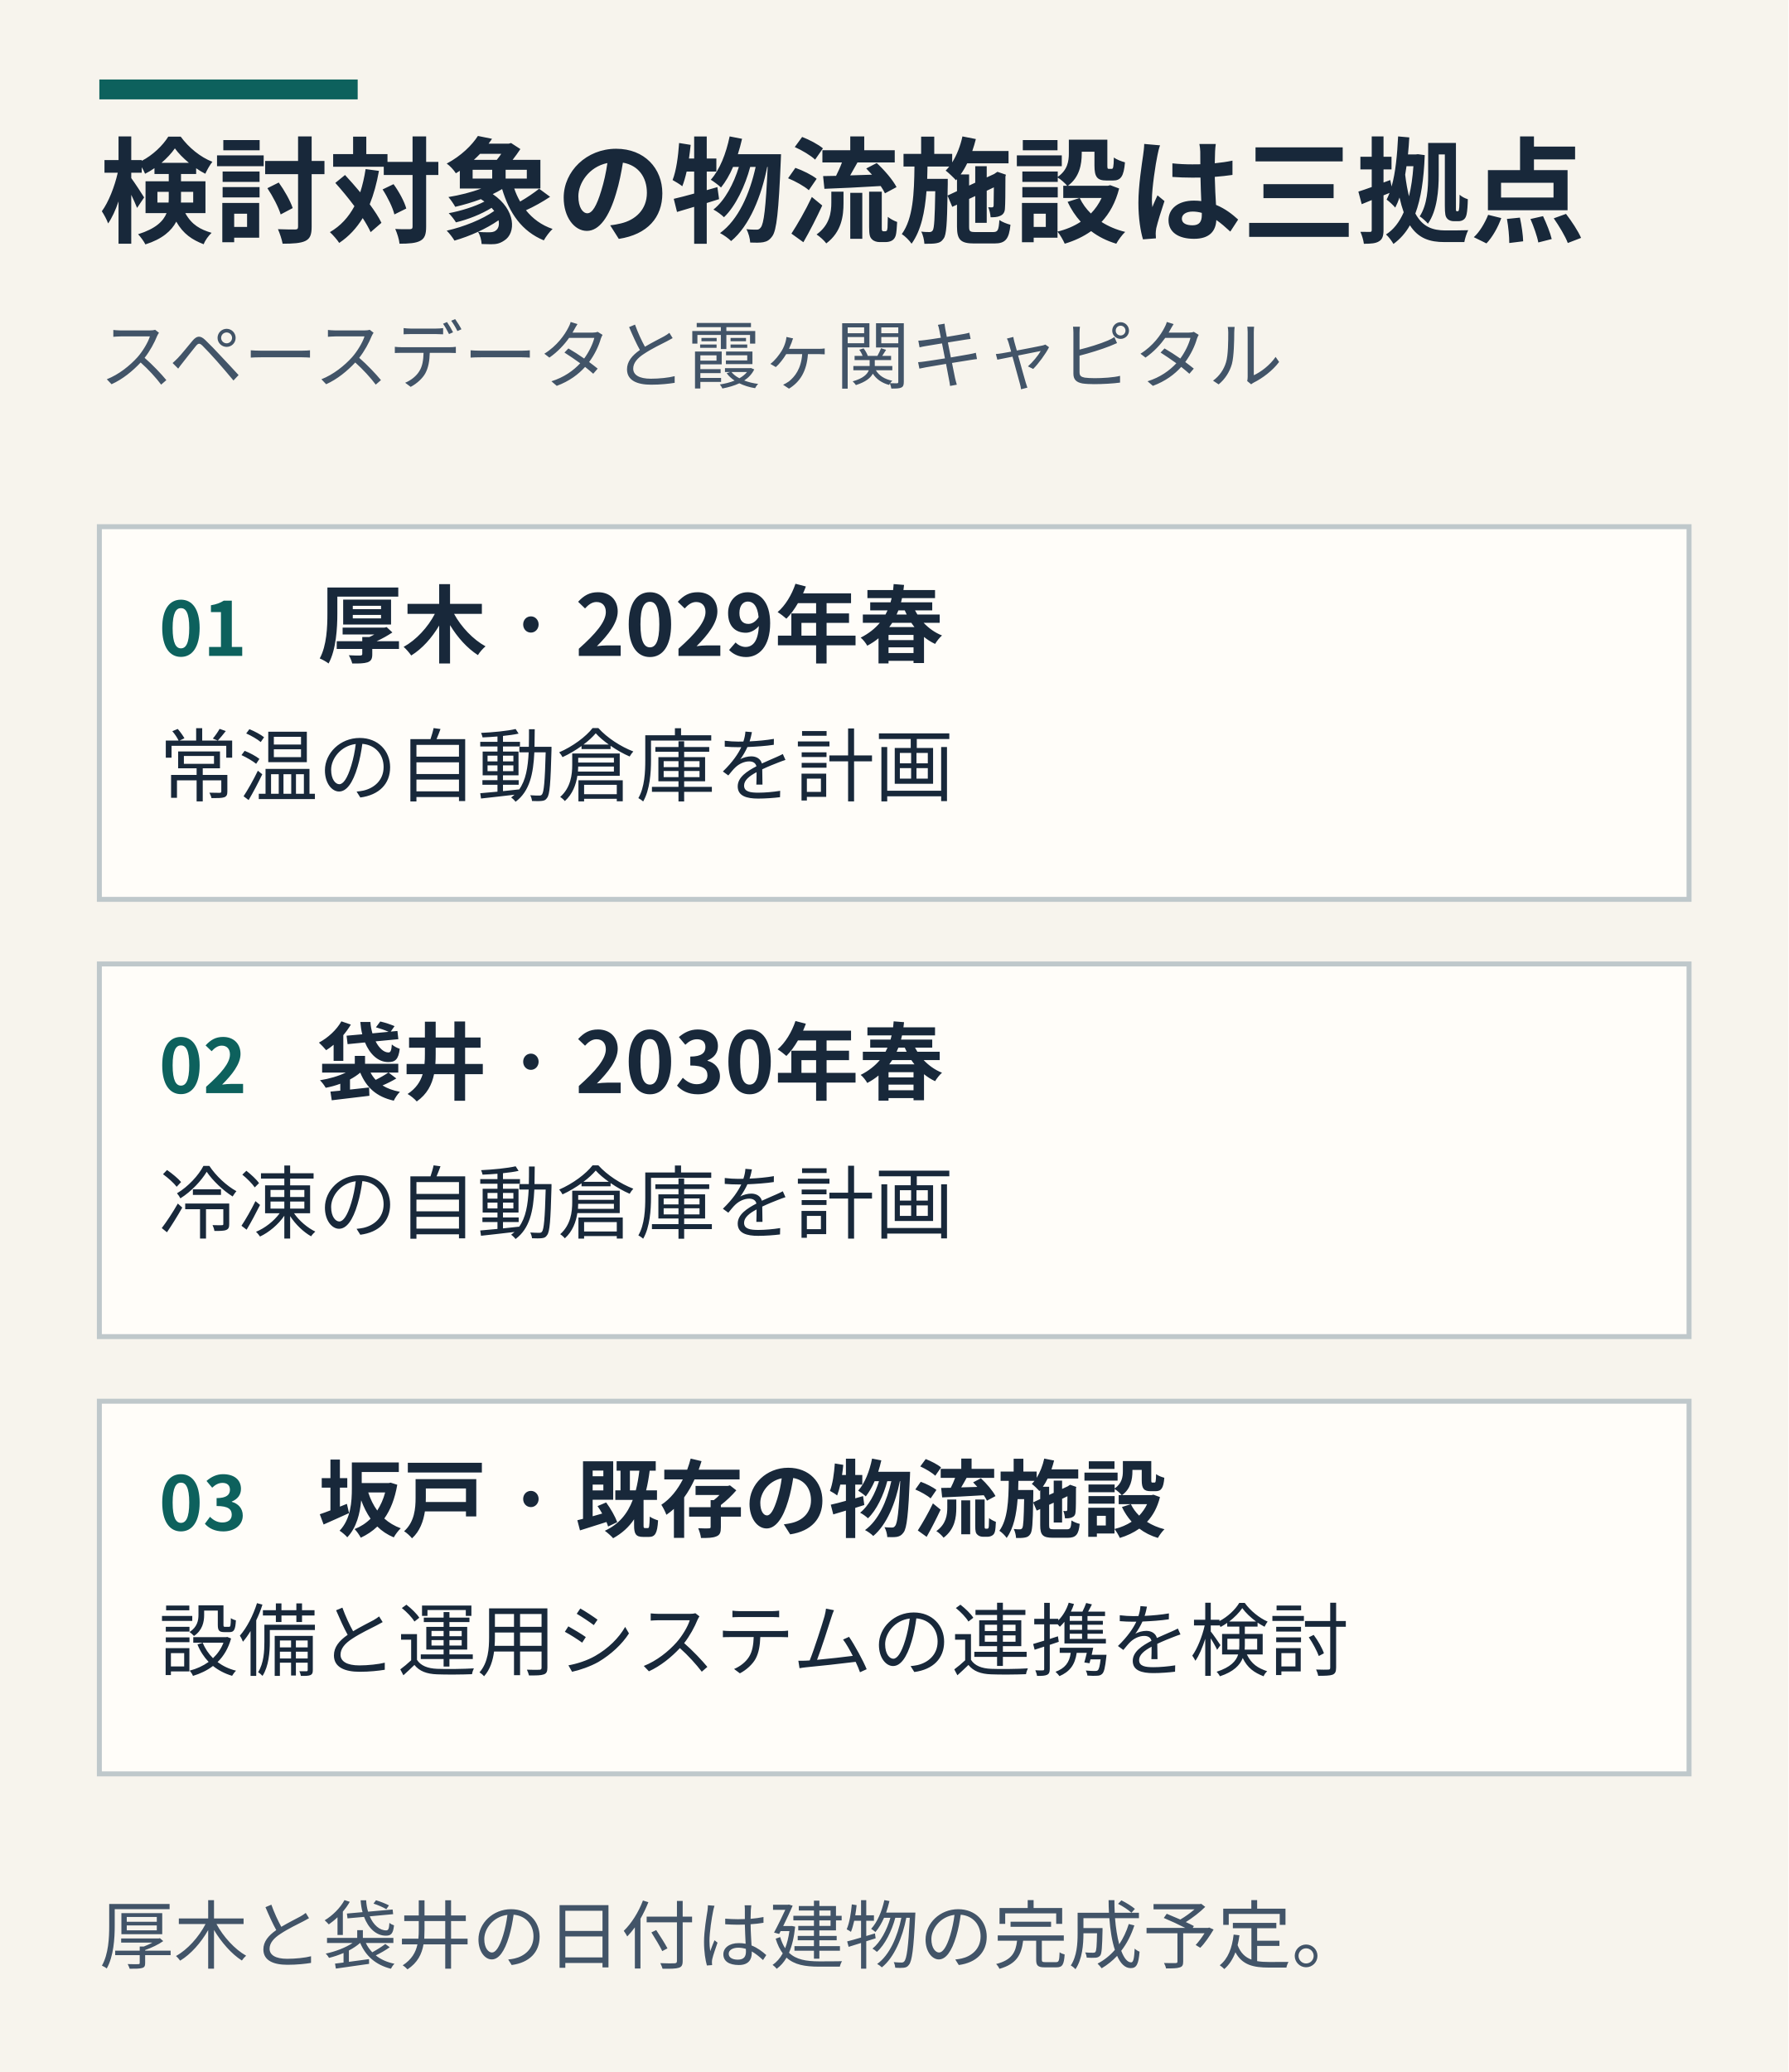
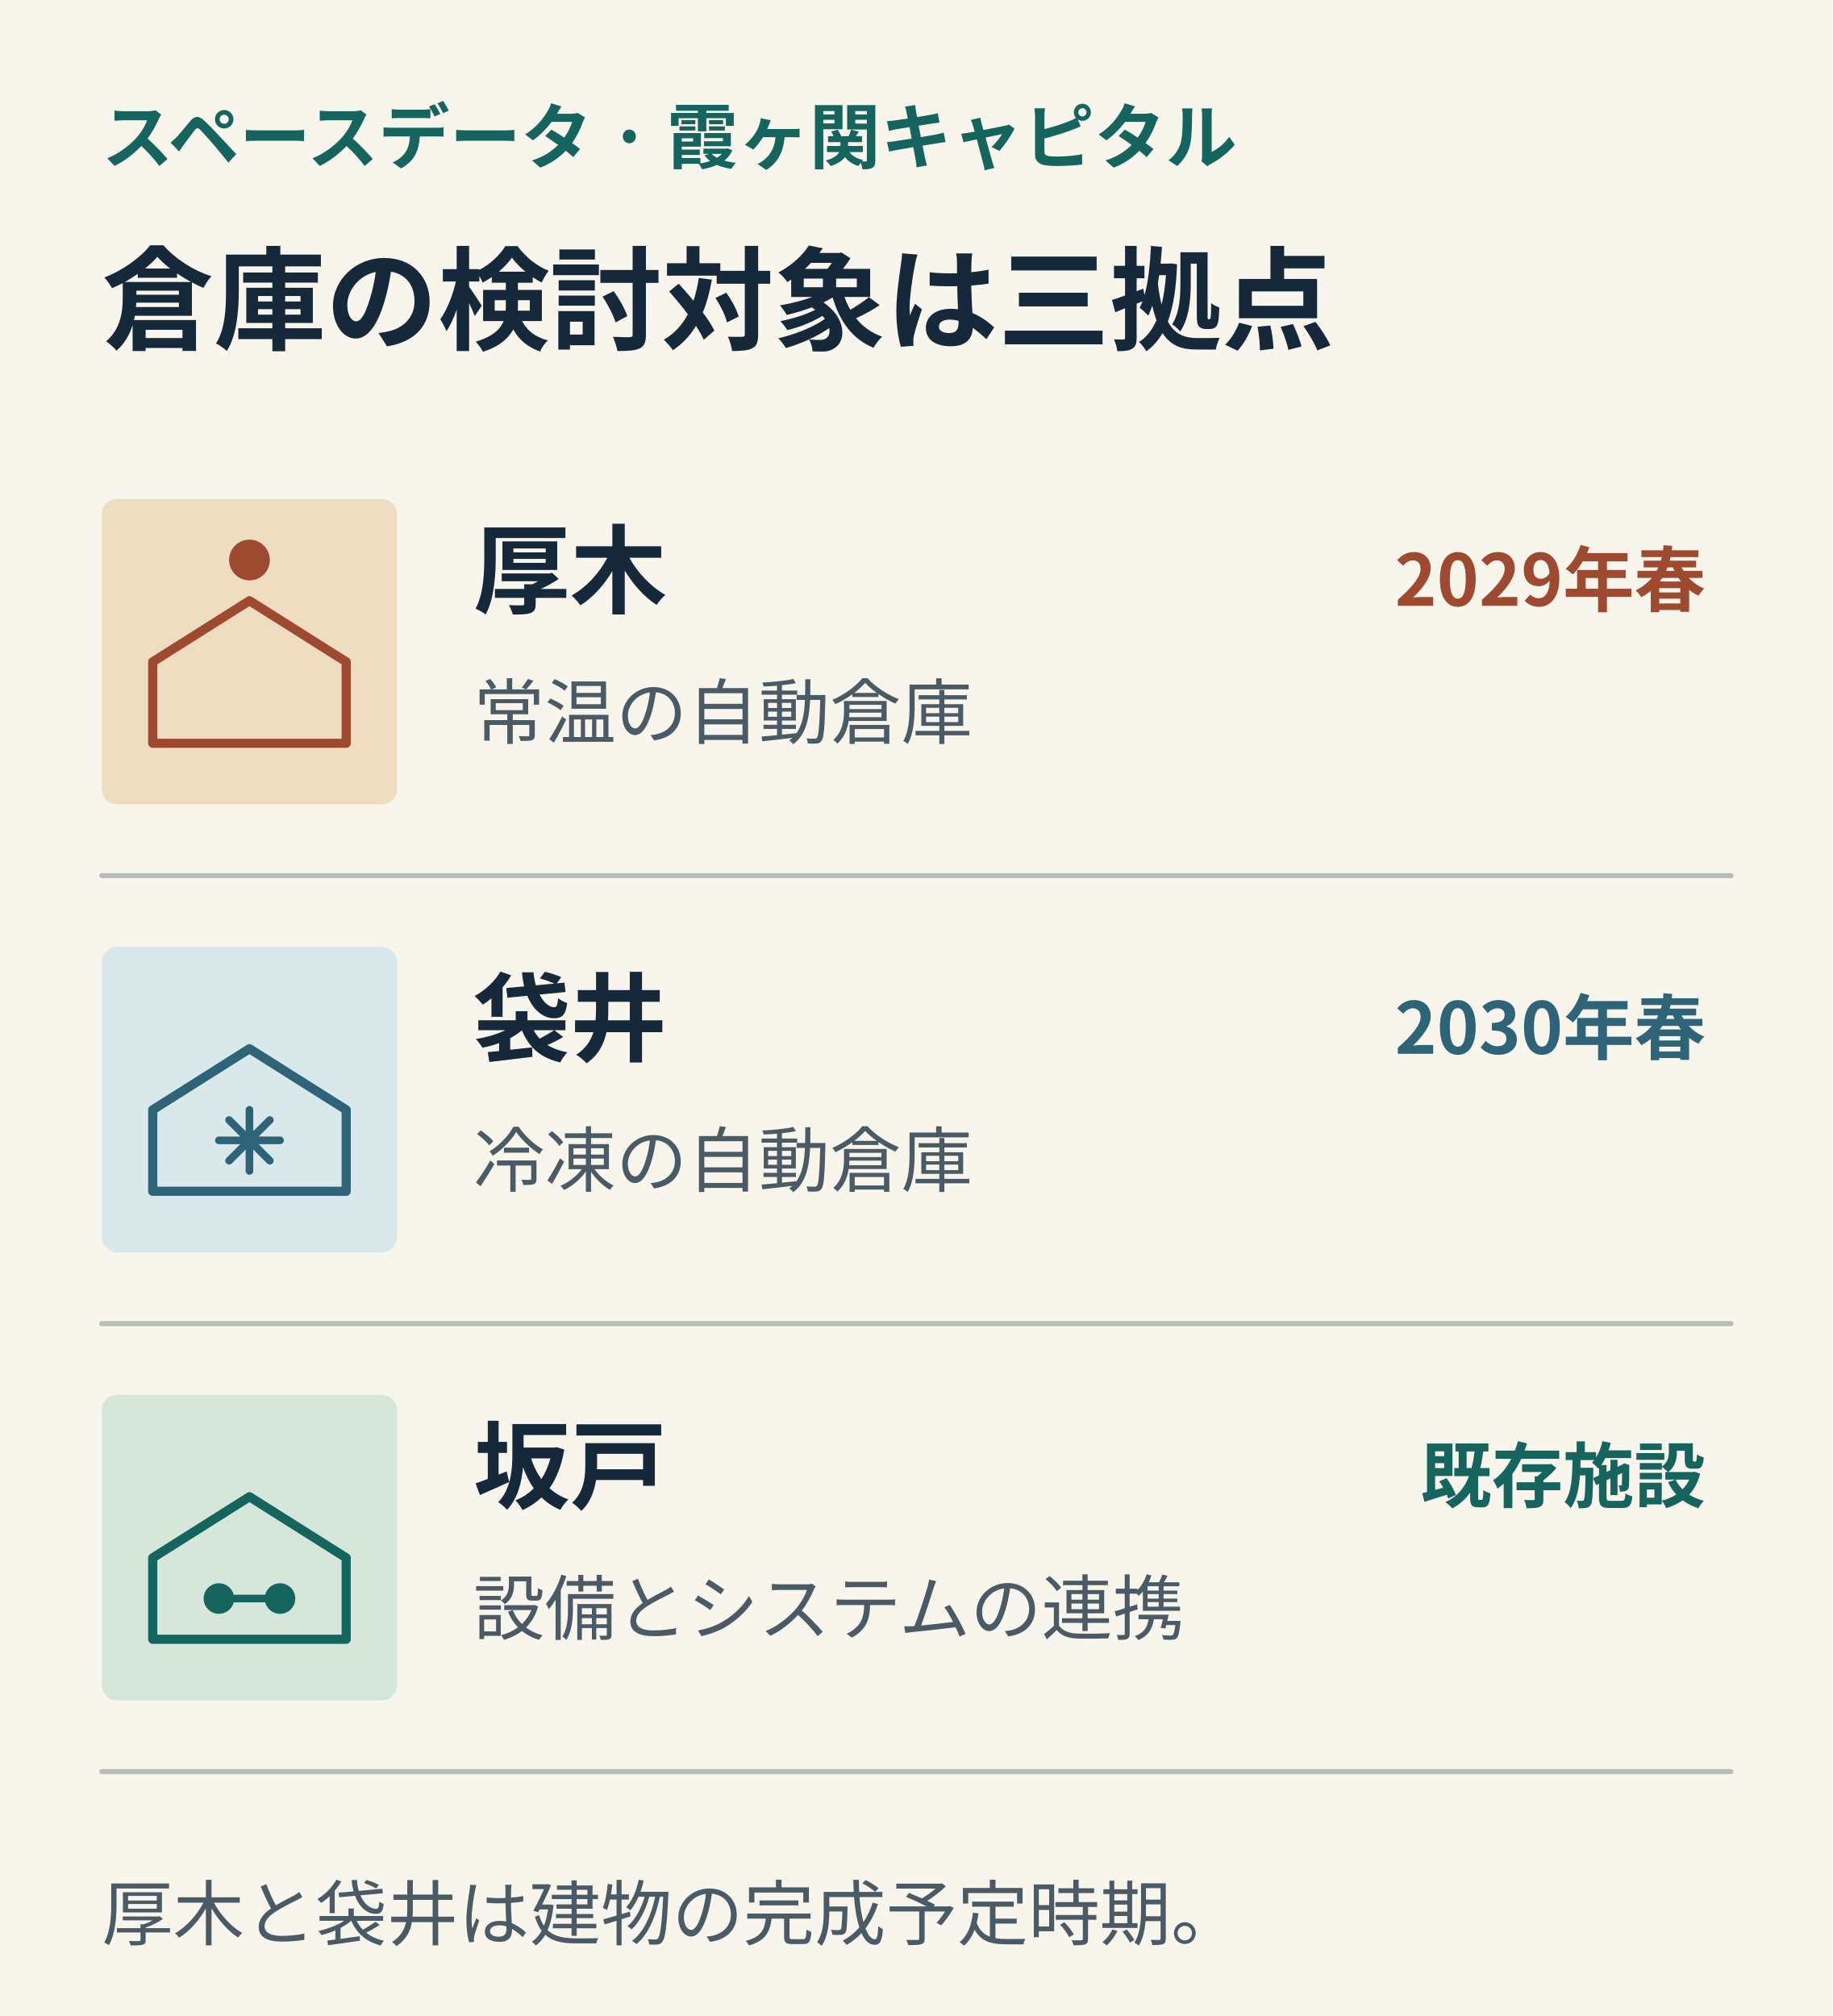
- <svg xmlns="http://www.w3.org/2000/svg" width="360" lang="ja" role="img" aria-labelledby="title desc" font-family="Noto Sans CJK JP, sans-serif" height="417" viewBox="0 0 360 417">
-   <rect id="paper" x="0" y="0" width="360" height="417" fill="#F7F4ED" data-role="background" />
-   <rect id="rule" x="20" y="16" width="52" height="4" fill="#0D615D" />
-   <text id="head0" x="20" y="47" font-size="23" fill="#18283A" font-weight="700">検討対象の物流施設は三拠点</text>
-   <text id="subtitle" x="20" y="77" font-size="15" fill="#425468" font-weight="400">スペースデータと霞ヶ関キャピタル</text>
-   <rect id="panel0" x="20" y="106" width="320" height="75" fill="#FFFDF9" stroke="#BFC8CB" stroke-width="1" data-role="panel" />
-   <text id="k0" x="32" y="132" font-size="15" fill="#0D615D" font-weight="700" data-panel="panel0">01</text>
-   <text id="label0" x="64" y="132" font-size="17" fill="#18283A" font-weight="700" data-panel="panel0">厚木 · 2029年春</text>
-   <text id="row0-0" x="32" y="160" font-size="16" fill="#18283A" font-weight="400" data-panel="panel0">常温の自動倉庫を計画</text>
-   <rect id="panel1" x="20" y="194" width="320" height="75" fill="#FFFDF9" stroke="#BFC8CB" stroke-width="1" data-role="panel" />
-   <text id="k1" x="32" y="220" font-size="15" fill="#0D615D" font-weight="700" data-panel="panel1">02</text>
-   <text id="label1" x="64" y="220" font-size="17" fill="#18283A" font-weight="700" data-panel="panel1">袋井 · 2030年春</text>
-   <text id="row1-0" x="32" y="248" font-size="16" fill="#18283A" font-weight="400" data-panel="panel1">冷凍の自動倉庫を計画</text>
-   <rect id="panel2" x="20" y="282" width="320" height="75" fill="#FFFDF9" stroke="#BFC8CB" stroke-width="1" data-role="panel" />
-   <text id="k2" x="32" y="308" font-size="15" fill="#0D615D" font-weight="700" data-panel="panel2">03</text>
-   <text id="label2" x="64" y="308" font-size="17" fill="#18283A" font-weight="700" data-panel="panel2">坂戸 · 既存の物流施設</text>
-   <text id="row2-0" x="32" y="336" font-size="16" fill="#18283A" font-weight="400" data-panel="panel2">設備と運用システムの連携を検討</text>
-   <text id="note0" x="20" y="395" font-size="15" fill="#425468" font-weight="400">厚木と袋井の日付は建物の完成予定。</text>
+ <svg xmlns="http://www.w3.org/2000/svg" width="360" height="396" viewBox="0 0 360 396" role="img" lang="ja" aria-labelledby="title desc" font-family="Noto Sans CJK JP, sans-serif">
+   <rect id="rect1" data-zone="background" x="0" y="0" width="360" height="396" fill="#F8F5ED" rx="0" />
+   <text id="text2" data-zone="text" x="20" y="32" fill="#15655E" font-size="14" font-weight="700" text-anchor="start">スペースデータ · 霞ヶ関キャピタル</text>
+   <text id="text3" data-zone="text" x="20" y="67" fill="#16293B" font-size="22" font-weight="700" text-anchor="start">倉庫の検討対象は三拠点</text>
+   <rect id="rect4" data-zone="background" x="20" y="98" width="58" height="60" fill="#EEDDC1" rx="3" />
+   <path id="path5" data-zone="art" d="M30 130 L49 118 L68 130 V146 H30 Z" fill="none" stroke="#9E4A30" stroke-width="1.8" stroke-linecap="round" stroke-linejoin="round" />
+   <circle id="circle6" data-zone="art" cx="49" cy="110" r="4" fill="#9E4A30" />
+   <text id="text7" data-zone="text" x="93" y="119" fill="#16293B" font-size="19" font-weight="700" text-anchor="start">厚木</text>
+   <text id="text8" data-zone="text" x="335" y="119" fill="#9E4A30" font-size="14" font-weight="700" text-anchor="end">2029年春</text>
+   <text id="text9" data-zone="text" x="93" y="145" fill="#4B5B66" font-size="14" font-weight="400" text-anchor="start">常温の自動倉庫</text>
+   <path id="path10" data-zone="art" d="M20 172 H340" fill="none" stroke="#B6BEB9" stroke-width="1" stroke-linecap="round" stroke-linejoin="round" />
+   <rect id="rect11" data-zone="background" x="20" y="186" width="58" height="60" fill="#D9E8EB" rx="3" />
+   <path id="path12" data-zone="art" d="M30 218 L49 206 L68 218 V234 H30 Z" fill="none" stroke="#2E6378" stroke-width="1.8" stroke-linecap="round" stroke-linejoin="round" />
+   <path id="path13" data-zone="art" d="M49 218 V230 M43 224 H55 M45 220 L53 228 M53 220 L45 228" fill="none" stroke="#2E6378" stroke-width="1.5" stroke-linecap="round" stroke-linejoin="round" />
+   <text id="text14" data-zone="text" x="93" y="207" fill="#16293B" font-size="19" font-weight="700" text-anchor="start">袋井</text>
+   <text id="text15" data-zone="text" x="335" y="207" fill="#2E6378" font-size="14" font-weight="700" text-anchor="end">2030年春</text>
+   <text id="text16" data-zone="text" x="93" y="233" fill="#4B5B66" font-size="14" font-weight="400" text-anchor="start">冷凍の自動倉庫</text>
+   <path id="path17" data-zone="art" d="M20 260 H340" fill="none" stroke="#B6BEB9" stroke-width="1" stroke-linecap="round" stroke-linejoin="round" />
+   <rect id="rect18" data-zone="background" x="20" y="274" width="58" height="60" fill="#D6E6DA" rx="3" />
+   <path id="path19" data-zone="art" d="M30 306 L49 294 L68 306 V322 H30 Z" fill="none" stroke="#15655E" stroke-width="1.8" stroke-linecap="round" stroke-linejoin="round" />
+   <circle id="circle20" data-zone="art" cx="43" cy="314" r="3" fill="#15655E" />
+   <circle id="circle21" data-zone="art" cx="55" cy="314" r="3" fill="#15655E" />
+   <path id="path22" data-zone="art" d="M46 314 H52" fill="none" stroke="#15655E" stroke-width="1.5" stroke-linecap="round" stroke-linejoin="round" />
+   <text id="text23" data-zone="text" x="93" y="295" fill="#16293B" font-size="19" font-weight="700" text-anchor="start">坂戸</text>
+   <text id="text24" data-zone="text" x="335" y="295" fill="#15655E" font-size="14" font-weight="700" text-anchor="end">既存施設</text>
+   <text id="text25" data-zone="text" x="93" y="321" fill="#4B5B66" font-size="14" font-weight="400" text-anchor="start">設備とシステムの連携</text>
+   <path id="path26" data-zone="art" d="M20 348 H340" fill="none" stroke="#B6BEB9" stroke-width="1" stroke-linecap="round" stroke-linejoin="round" />
+   <text id="text27" data-zone="text" x="20" y="381" fill="#4B5B66" font-size="14" font-weight="400" text-anchor="start">厚木と袋井は建物の完成予定時期。</text>
</svg>
